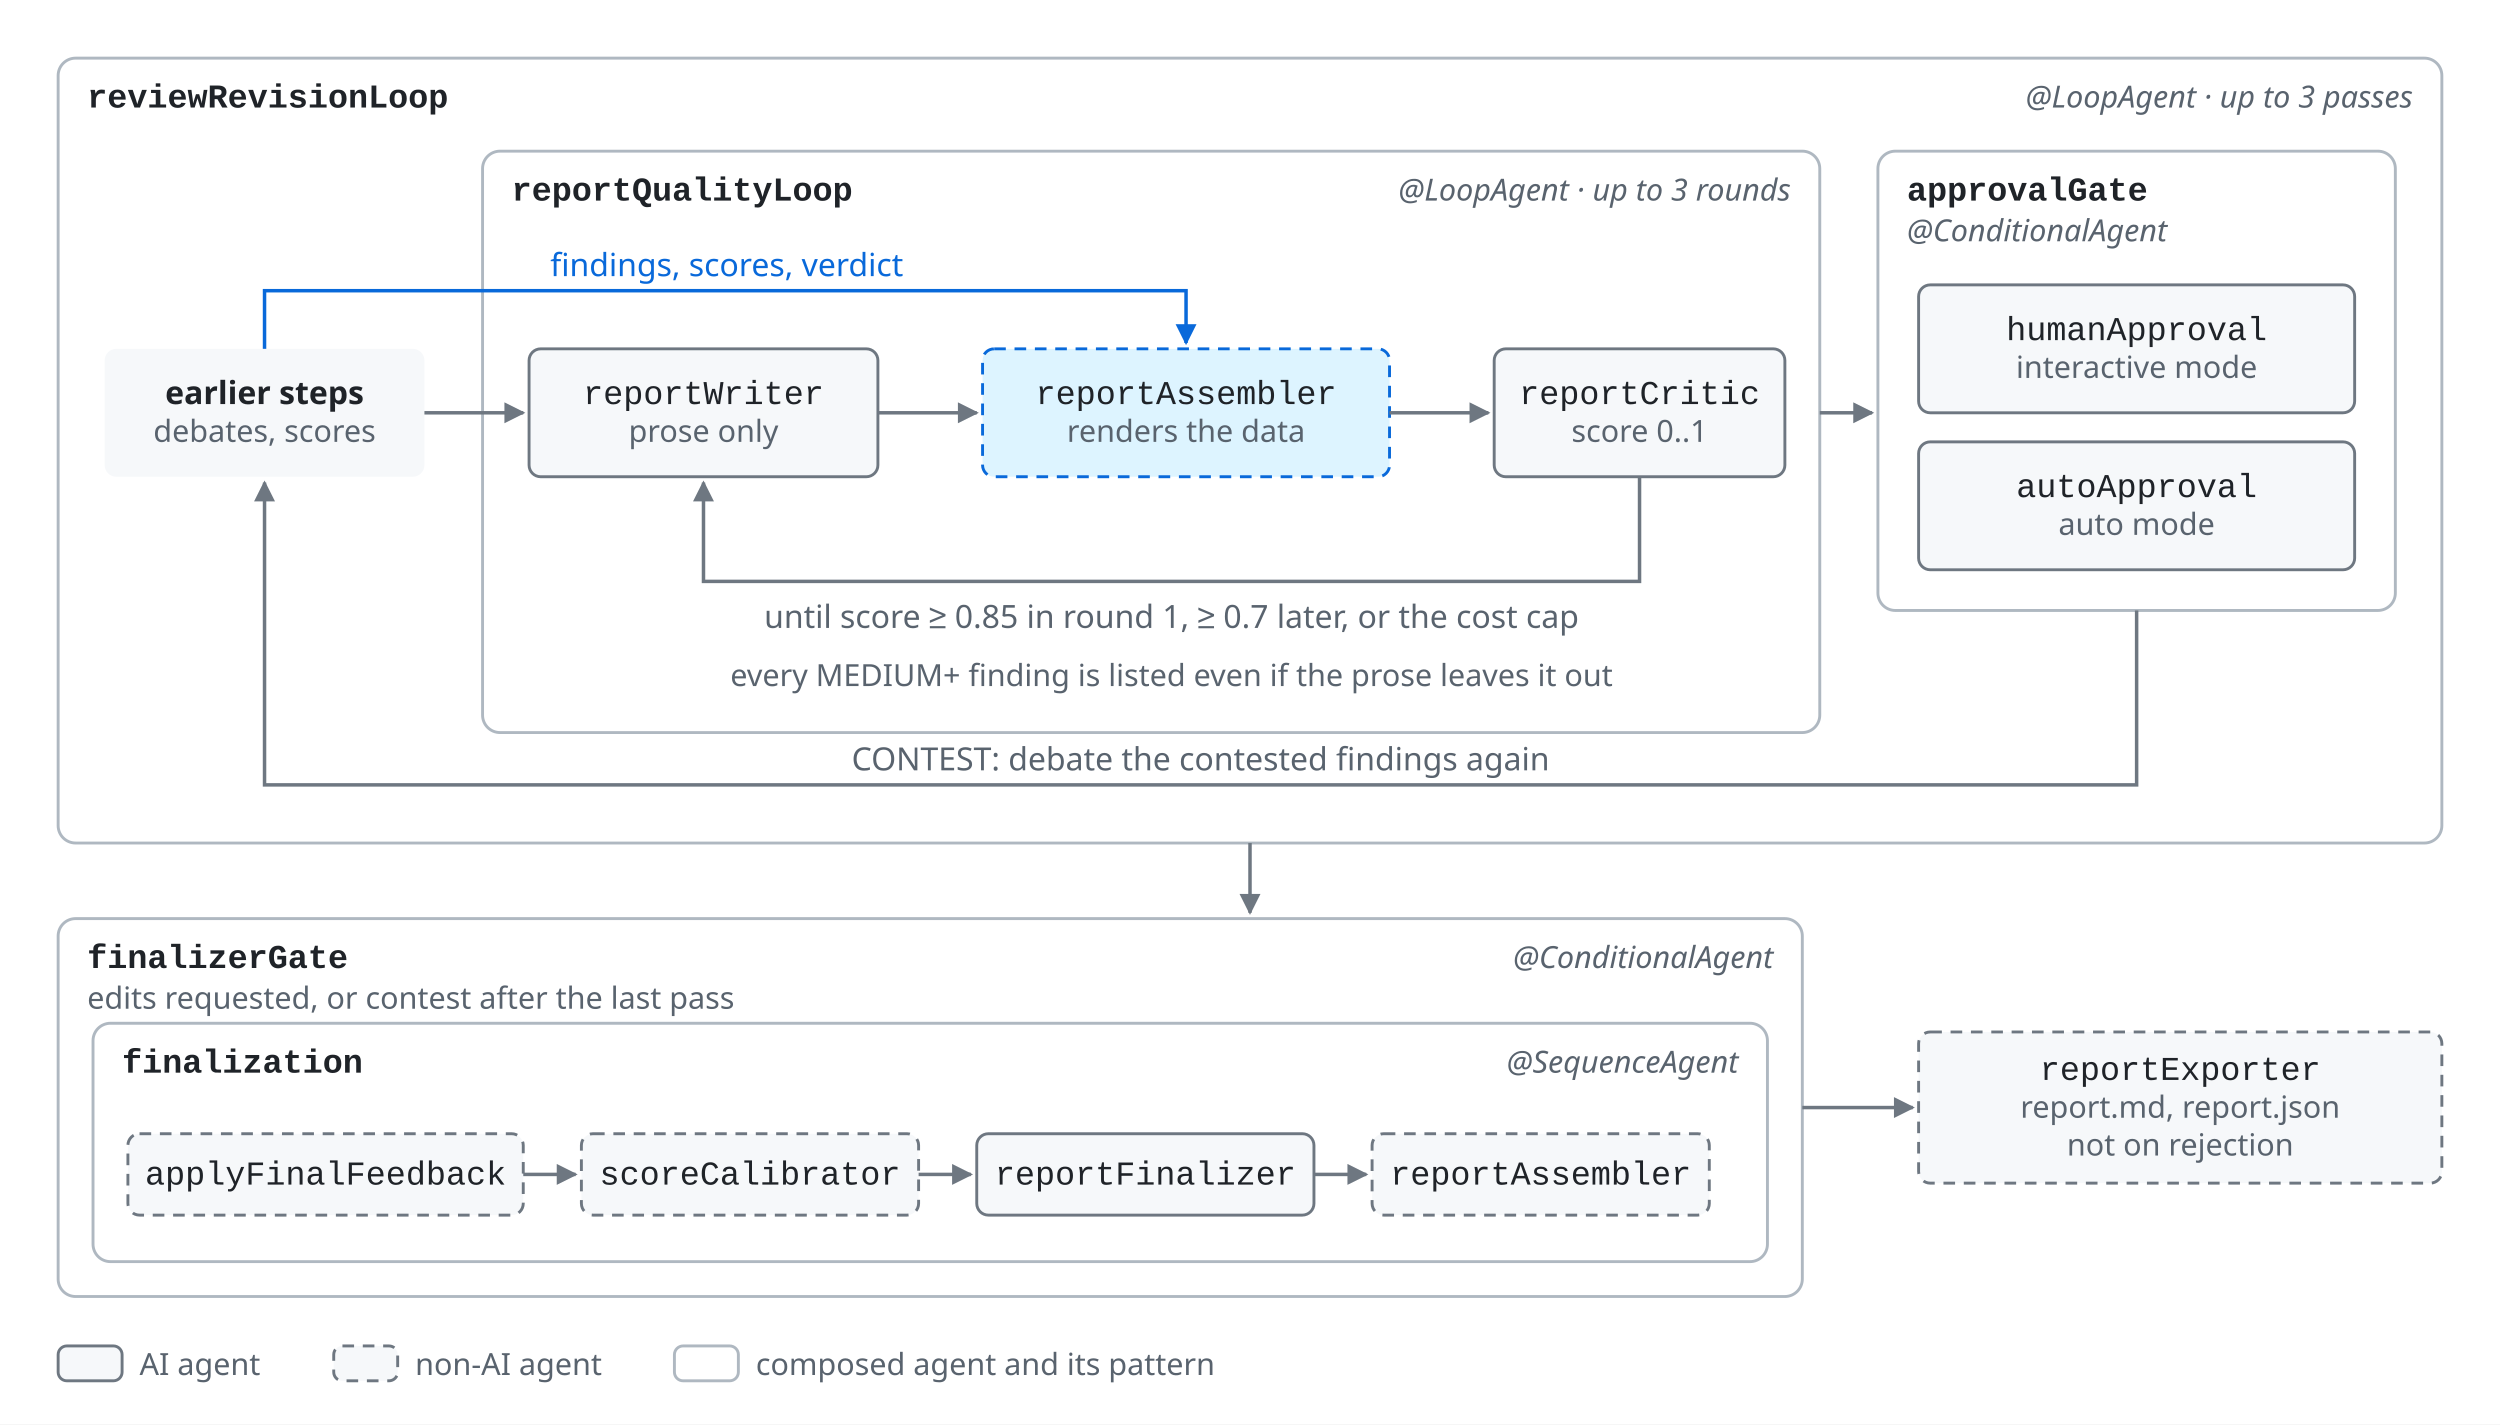
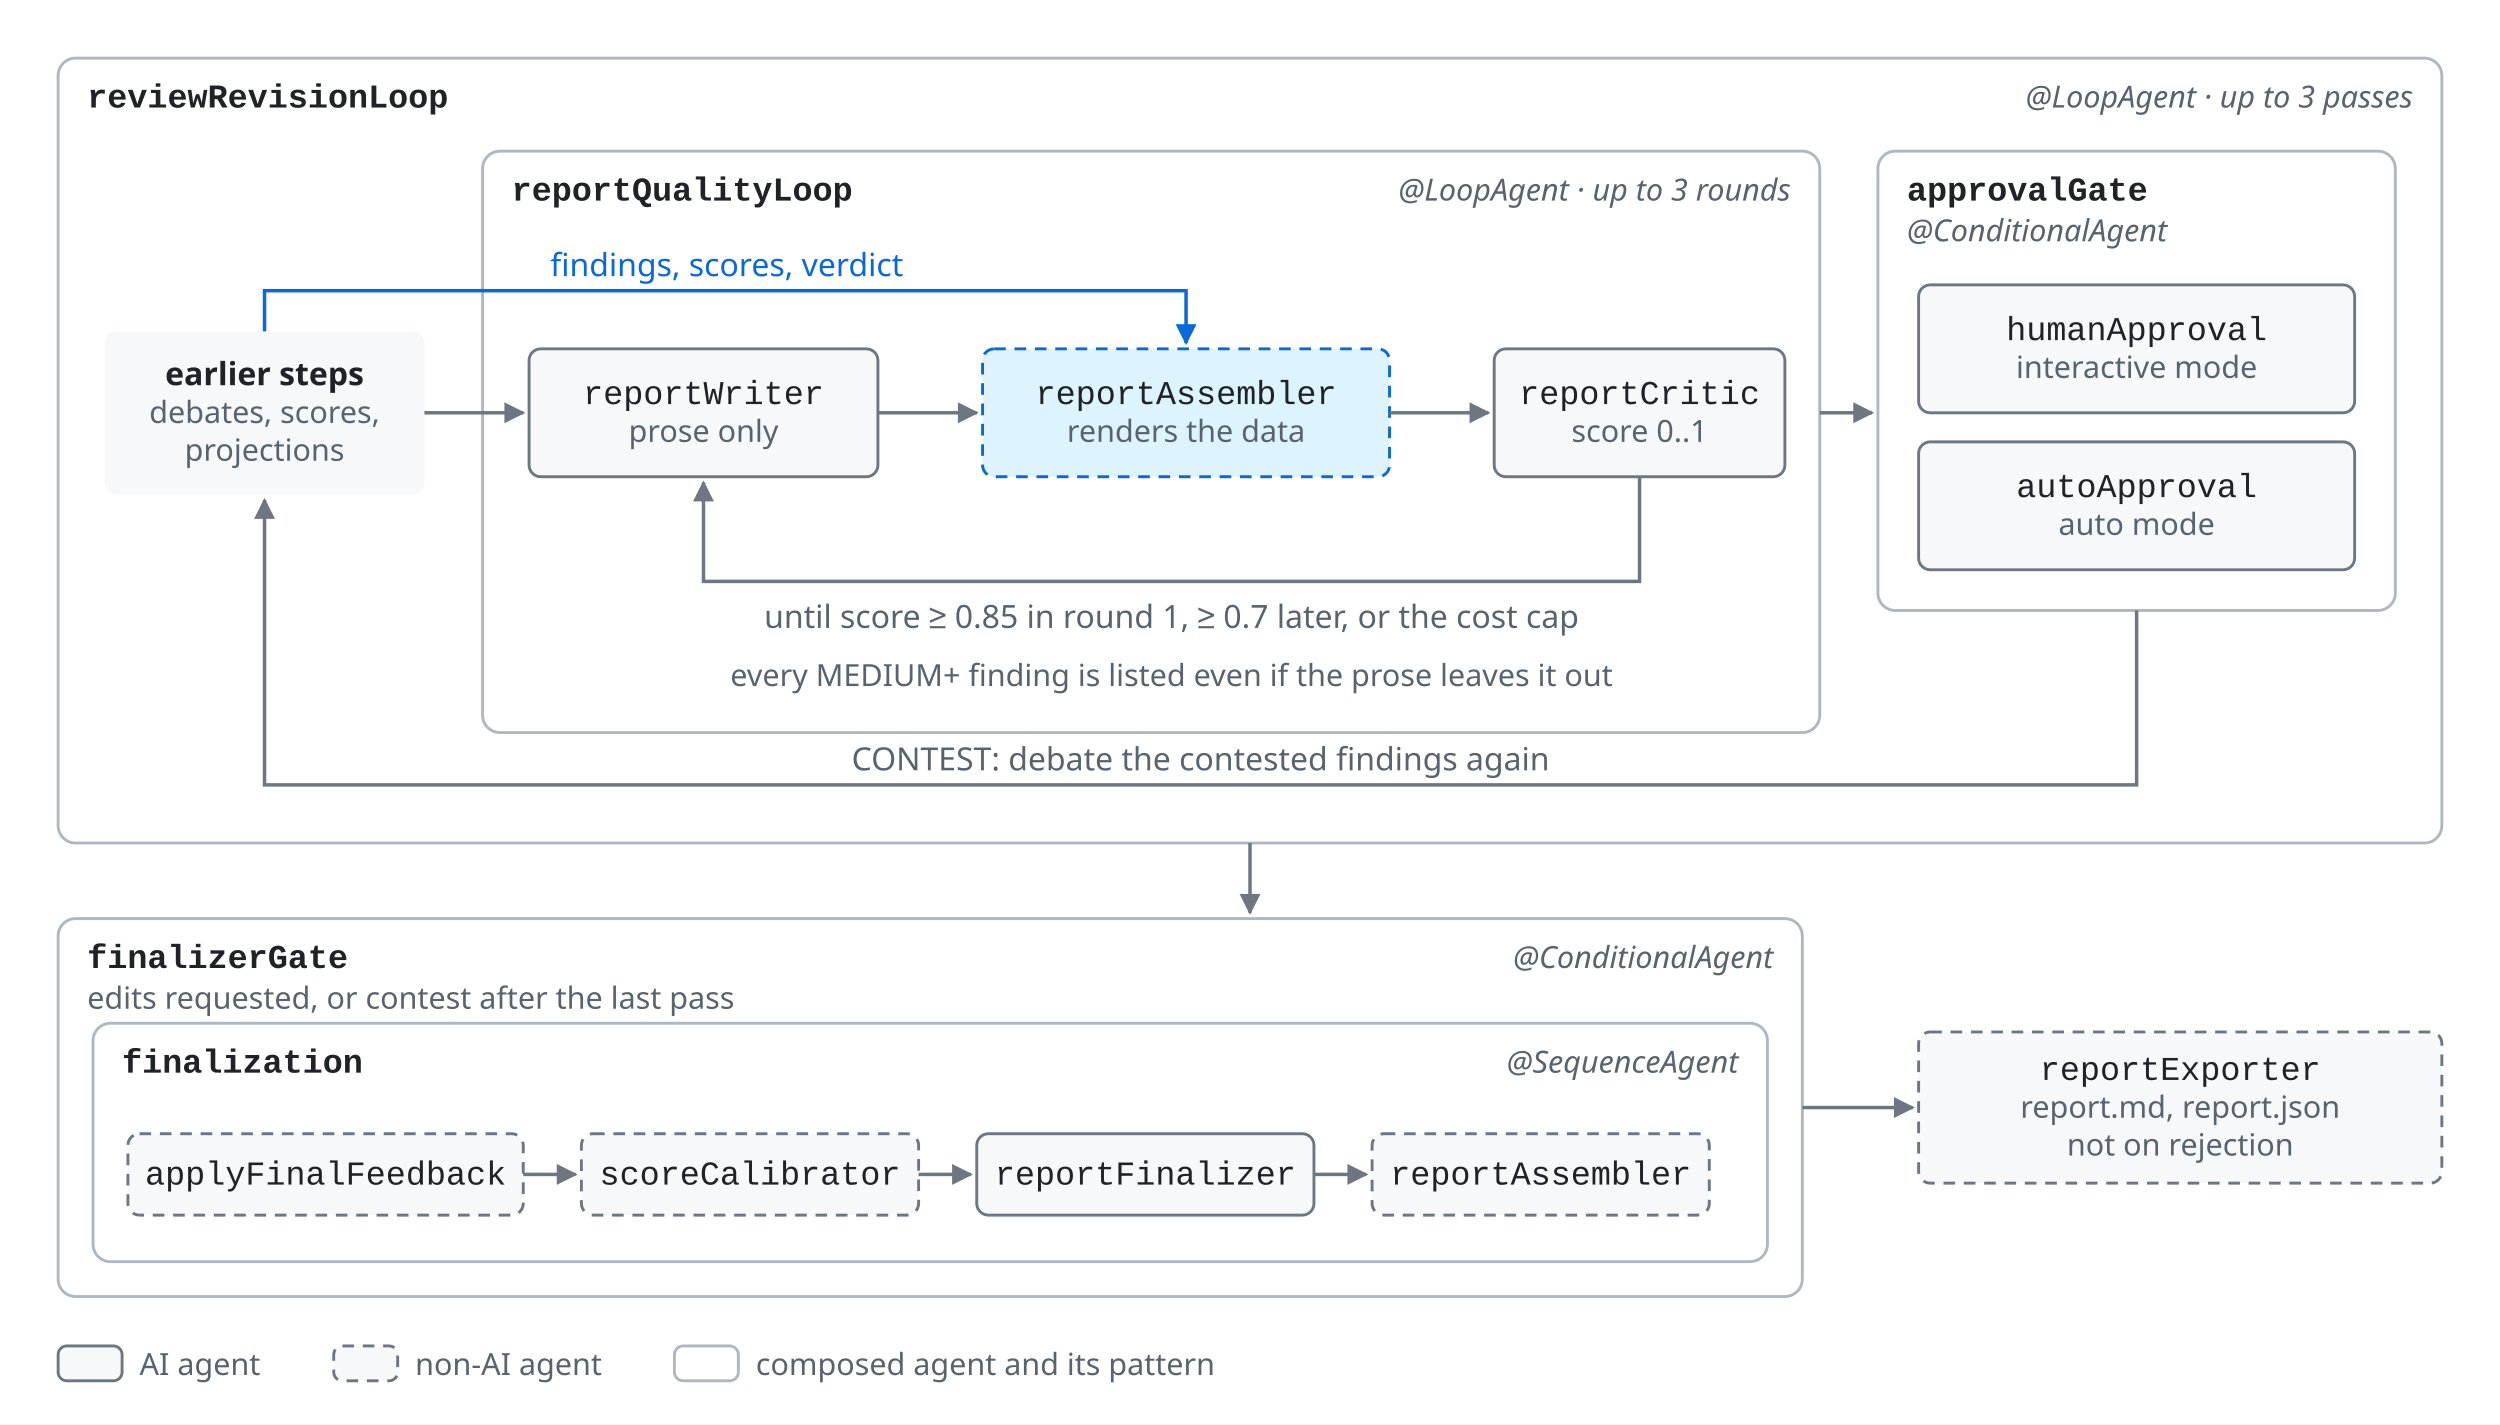
<svg xmlns="http://www.w3.org/2000/svg" viewBox="0 0 860 490" width="860" height="490" role="img" aria-label="Report: inside reviewRevisionLoop, reportQualityLoop has the writer produce the prose, reportAssembler render findings, scores and verdict from the data and the critic score the result, until it passes; approvalGate asks the human in interactive mode, and a contest starts another pass; finalizerGate applies the final edits and reportExporter writes the files.">
  <style>
.bg{fill:#ffffff}
text{font-family:-apple-system,BlinkMacSystemFont,"Segoe UI","Noto Sans",Helvetica,Arial,sans-serif;font-size:11px;fill:#1f2328}
.n{font-family:ui-monospace,SFMono-Regular,"SF Mono",Menlo,Consolas,"Liberation Mono",monospace;font-size:11.5px}
.h{font-weight:600}
.r{font-weight:400}
.s,.p,.l{fill:#59636e}
.s{font-size:10.5px}
.p{font-style:italic;font-size:10.5px}
.k{font-size:10px;letter-spacing:.08em;fill:#59636e;font-weight:600}
.box{fill:#f6f8fa;stroke:#6e7781}
.code{stroke-dasharray:4 3}
.grp{fill:none;stroke:#afb8c1}
.lane{fill:#f6f8fa;stroke:none}
.ghost{fill:none;stroke-dasharray:3 3}
.e{fill:none;stroke:#6e7781;stroke-width:1.2}
.ah{fill:#6e7781}
.acc.box{fill:#ddf4ff;stroke:#0969da}
.acc.grp,.acc.ghost,.acc.e{stroke:#0969da}
.acc.ghost{fill:none}
.acc.ah,text.acc{fill:#0969da}
@media (prefers-color-scheme:dark){
.bg{fill:#0d1117}
text{fill:#e6edf3}
.s,.p,.l,.k{fill:#9198a1}
.box{fill:#161b22;stroke:#8b949e}
.grp{stroke:#3d444d}
.lane{fill:#151b23}
.e{stroke:#8b949e}
.ah{fill:#8b949e}
.acc.box{fill:#0f2541;stroke:#4493f8}
.acc.grp,.acc.ghost,.acc.e{stroke:#4493f8}
.acc.ah,text.acc{fill:#4493f8}
.acc.ghost{fill:none}
}
</style>
  <defs>
    <marker id="a" viewBox="0 0 10 10" refX="9" refY="5" markerWidth="6" markerHeight="6" orient="auto-start-reverse">
      <path d="M0,0L10,5L0,10z" class="ah" />
    </marker>
    <marker id="aa" viewBox="0 0 10 10" refX="9" refY="5" markerWidth="6" markerHeight="6" orient="auto-start-reverse">
      <path d="M0,0L10,5L0,10z" class="ah acc" />
    </marker>
  </defs>
  <rect width="860" height="490" class="bg" />
  <rect x="20" y="20" width="820" height="270" rx="6" class="grp" />
  <text x="30" y="37" class="n h">reviewRevisionLoop</text>
  <text x="830" y="37" class="p" text-anchor="end">@LoopAgent · up to 3 passes</text>
-   <rect x="36" y="120" width="110" height="44" rx="4" class="lane" />
-   <text x="91" y="139" class="h" text-anchor="middle">earlier steps</text>
-   <text x="91" y="152" class="s" text-anchor="middle">debates, scores</text>
+   <rect x="36" y="114" width="110" height="56" rx="4" class="lane" />
+   <text x="91" y="132.5" class="h" text-anchor="middle">earlier steps</text>
+   <text x="91" y="145.5" class="s" text-anchor="middle">debates, scores,</text>
+   <text x="91" y="158.5" class="s" text-anchor="middle">projections</text>
  <rect x="166" y="52" width="460" height="200" rx="6" class="grp" />
  <text x="176" y="69" class="n h">reportQualityLoop</text>
  <text x="616" y="69" class="p" text-anchor="end">@LoopAgent · up to 3 rounds</text>
  <rect x="182" y="120" width="120" height="44" rx="4" class="box" />
  <text x="242" y="139" class="n" text-anchor="middle">reportWriter</text>
  <text x="242" y="152" class="s" text-anchor="middle">prose only</text>
  <rect x="338" y="120" width="140" height="44" rx="4" class="box code acc" />
  <text x="408" y="139" class="n" text-anchor="middle">reportAssembler</text>
  <text x="408" y="152" class="s" text-anchor="middle">renders the data</text>
  <rect x="514" y="120" width="100" height="44" rx="4" class="box" />
  <text x="564" y="139" class="n" text-anchor="middle">reportCritic</text>
  <text x="564" y="152" class="s" text-anchor="middle">score 0..1</text>
  <polyline points="146,142 180,142" class="e" marker-end="url(#a)" />
-   <polyline points="91,120 91,100 408,100 408,118" class="e acc" marker-end="url(#aa)" />
+   <polyline points="91,114 91,100 408,100 408,118" class="e acc" marker-end="url(#aa)" />
  <text x="250" y="95" class="l acc" text-anchor="middle">findings, scores, verdict</text>
  <polyline points="302,142 336,142" class="e" marker-end="url(#a)" />
  <polyline points="478,142 512,142" class="e" marker-end="url(#a)" />
  <polyline points="564,164 564,200 242,200 242,166" class="e" marker-end="url(#a)" />
  <text x="403" y="216" class="l" text-anchor="middle">until score ≥ 0.85 in round 1, ≥ 0.7 later, or the cost cap</text>
  <text x="403" y="236" class="s" text-anchor="middle">every MEDIUM+ finding is listed even if the prose leaves it out</text>
  <rect x="646" y="52" width="178" height="158" rx="6" class="grp" />
  <text x="656" y="69" class="n h">approvalGate</text>
  <text x="656" y="83" class="p">@ConditionalAgent</text>
  <rect x="660" y="98" width="150" height="44" rx="4" class="box" />
  <text x="735" y="117" class="n" text-anchor="middle">humanApproval</text>
  <text x="735" y="130" class="s" text-anchor="middle">interactive mode</text>
  <rect x="660" y="152" width="150" height="44" rx="4" class="box" />
  <text x="735" y="171" class="n" text-anchor="middle">autoApproval</text>
  <text x="735" y="184" class="s" text-anchor="middle">auto mode</text>
  <polyline points="626,142 644,142" class="e" marker-end="url(#a)" />
-   <polyline points="735,210 735,270 91,270 91,166" class="e" marker-end="url(#a)" />
+   <polyline points="735,210 735,270 91,270 91,172" class="e" marker-end="url(#a)" />
  <text x="413" y="265" class="l" text-anchor="middle">CONTEST: debate the contested findings again</text>
  <rect x="20" y="316" width="600" height="130" rx="6" class="grp" />
  <text x="30" y="333" class="n h">finalizerGate</text>
  <text x="610" y="333" class="p" text-anchor="end">@ConditionalAgent</text>
  <text x="30" y="347" class="s">edits requested, or contest after the last pass</text>
  <rect x="32" y="352" width="576" height="82" rx="6" class="grp" />
  <text x="42" y="369" class="n h">finalization</text>
  <text x="598" y="369" class="p" text-anchor="end">@SequenceAgent</text>
  <rect x="44" y="390" width="136" height="28" rx="4" class="box code" />
  <text x="112" y="407.5" class="n" text-anchor="middle">applyFinalFeedback</text>
  <rect x="200" y="390" width="116" height="28" rx="4" class="box code" />
  <text x="258" y="407.5" class="n" text-anchor="middle">scoreCalibrator</text>
  <polyline points="180,404 198,404" class="e" marker-end="url(#a)" />
  <rect x="336" y="390" width="116" height="28" rx="4" class="box" />
  <text x="394" y="407.5" class="n" text-anchor="middle">reportFinalizer</text>
  <polyline points="316,404 334,404" class="e" marker-end="url(#a)" />
  <rect x="472" y="390" width="116" height="28" rx="4" class="box code" />
  <text x="530" y="407.5" class="n" text-anchor="middle">reportAssembler</text>
  <polyline points="452,404 470,404" class="e" marker-end="url(#a)" />
  <polyline points="430,290 430,314" class="e" marker-end="url(#a)" />
  <rect x="660" y="355" width="180" height="52" rx="4" class="box code" />
  <text x="750" y="371.5" class="n" text-anchor="middle">reportExporter</text>
  <text x="750" y="384.5" class="s" text-anchor="middle">report.md, report.json</text>
  <text x="750" y="397.5" class="s" text-anchor="middle">not on rejection</text>
  <polyline points="620,381 658,381" class="e" marker-end="url(#a)" />
  <rect x="20" y="463" width="22" height="12" rx="3" class="box" />
  <text x="48" y="473" class="s">AI agent</text>
  <rect x="114.8" y="463" width="22" height="12" rx="3" class="box code" />
  <text x="142.8" y="473" class="s">non-AI agent</text>
  <rect x="232" y="463" width="22" height="12" rx="3" class="grp" />
  <text x="260" y="473" class="s">composed agent and its pattern</text>
</svg>
